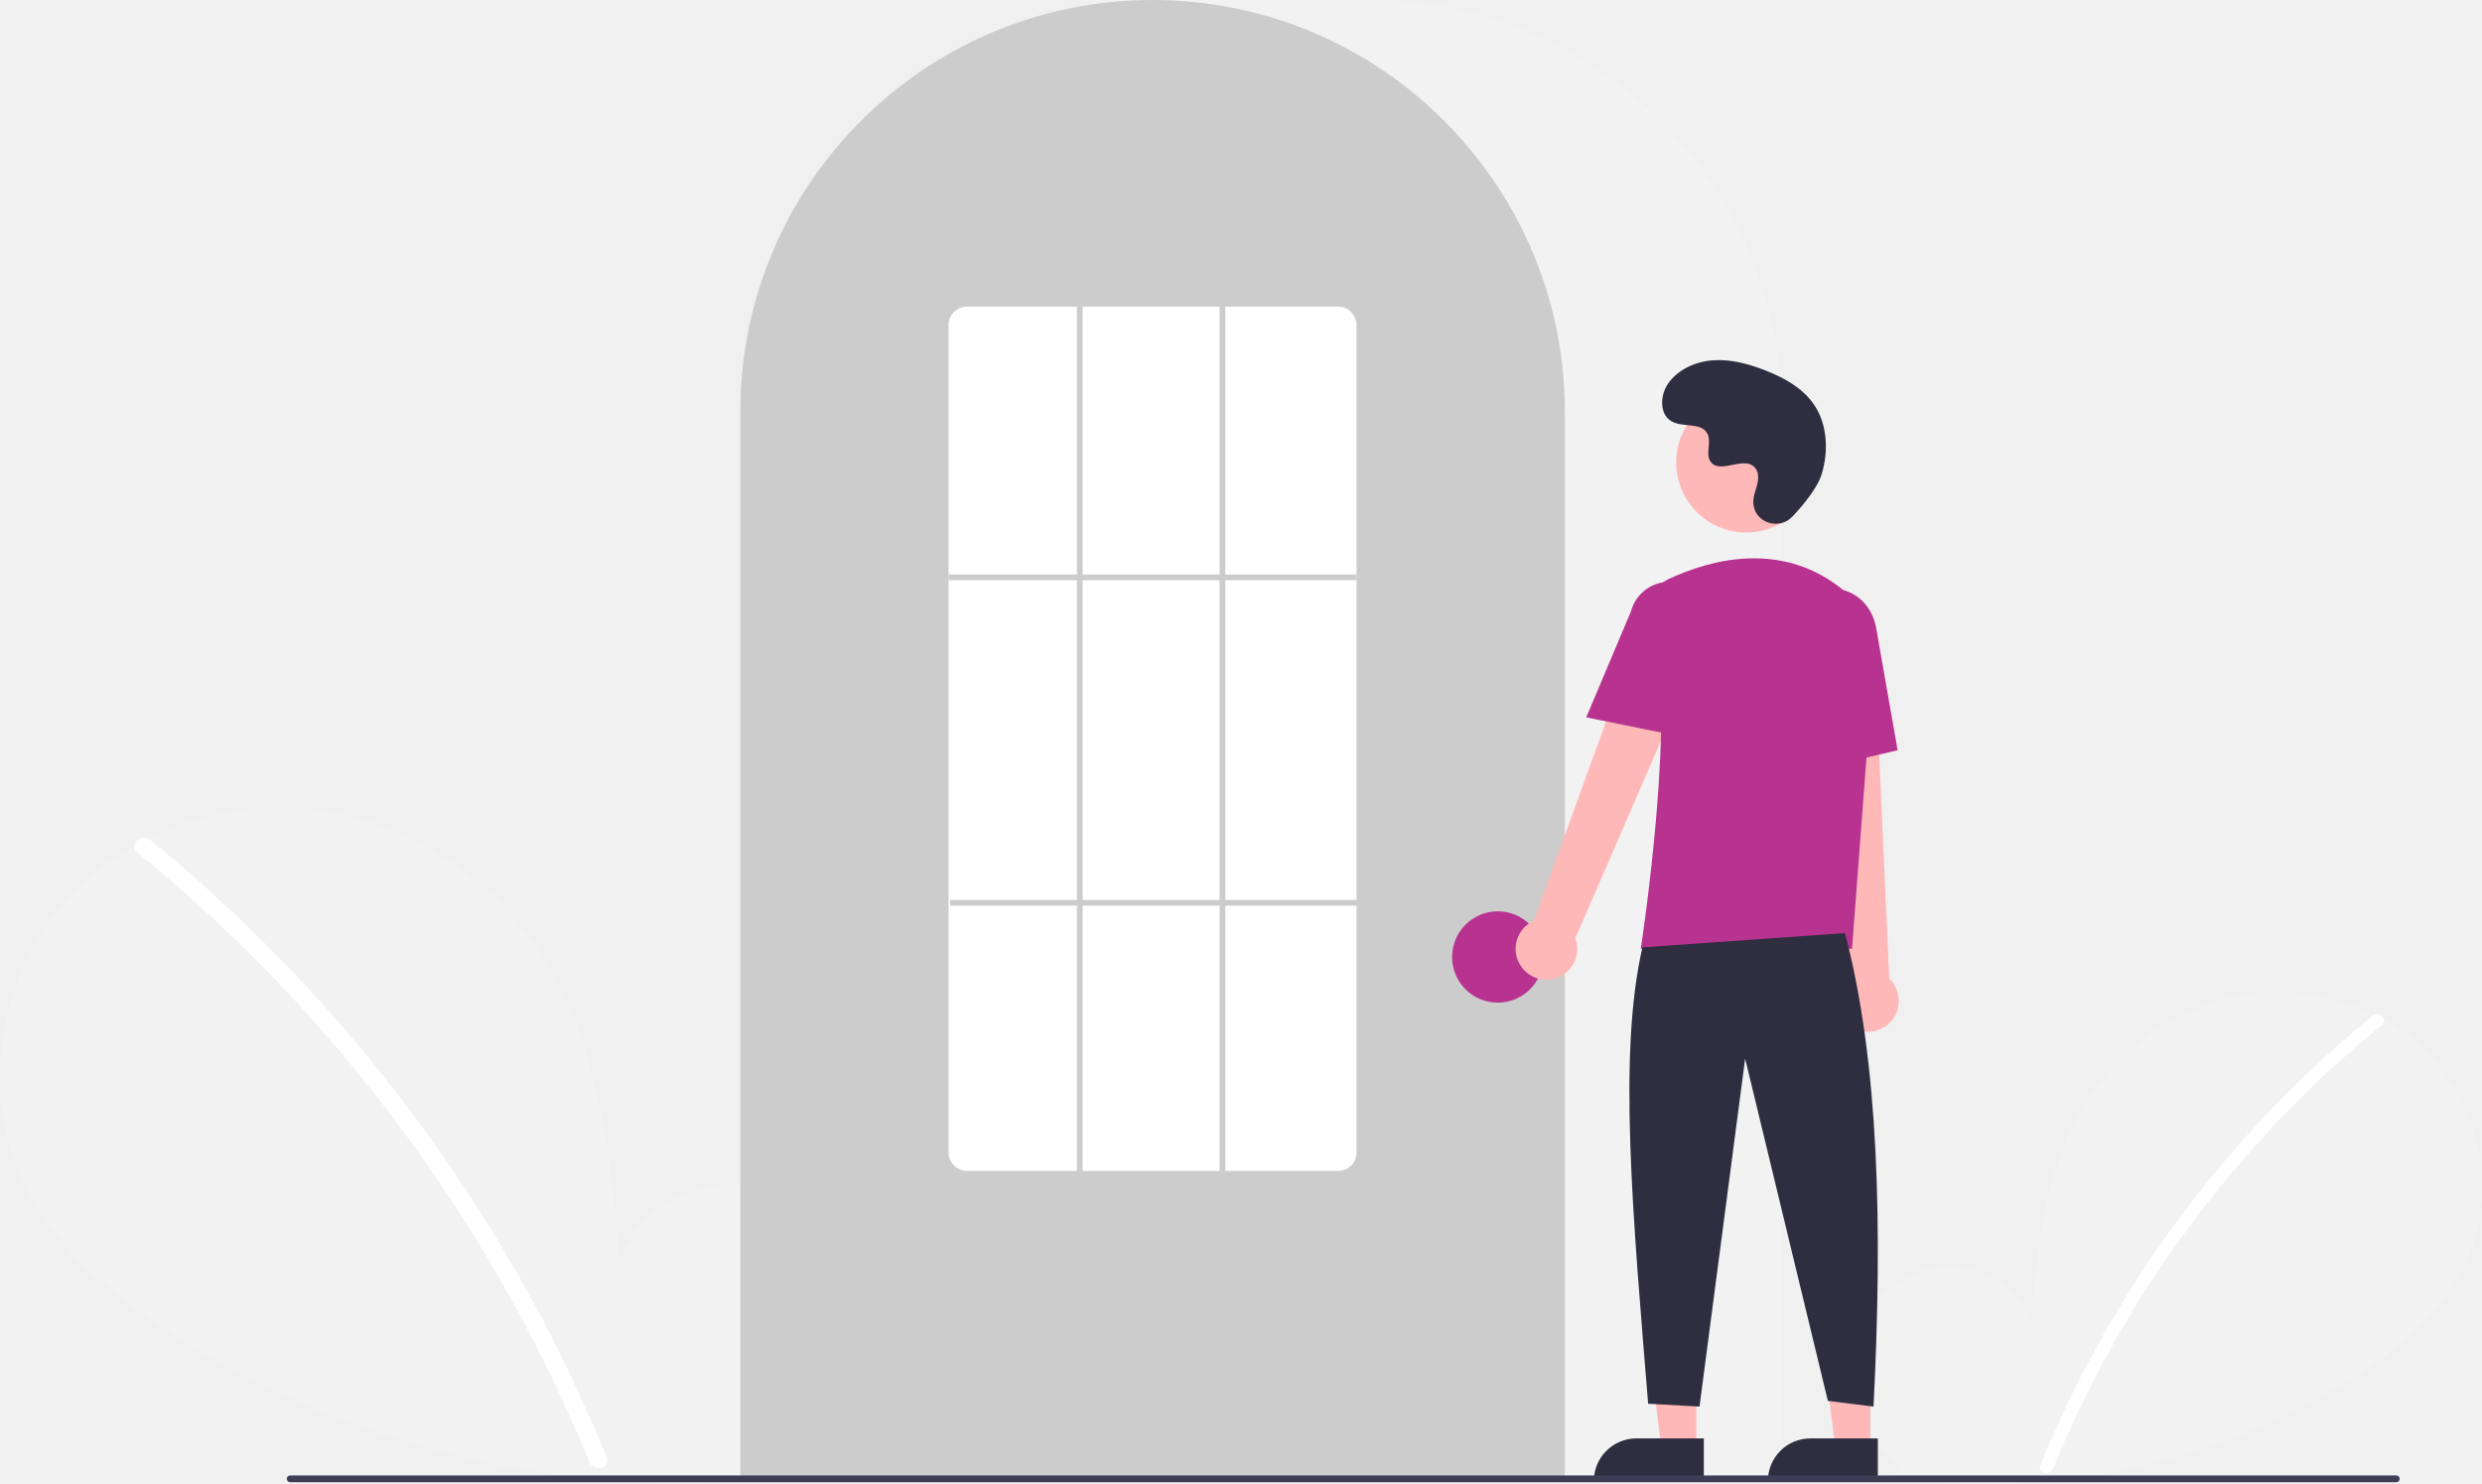
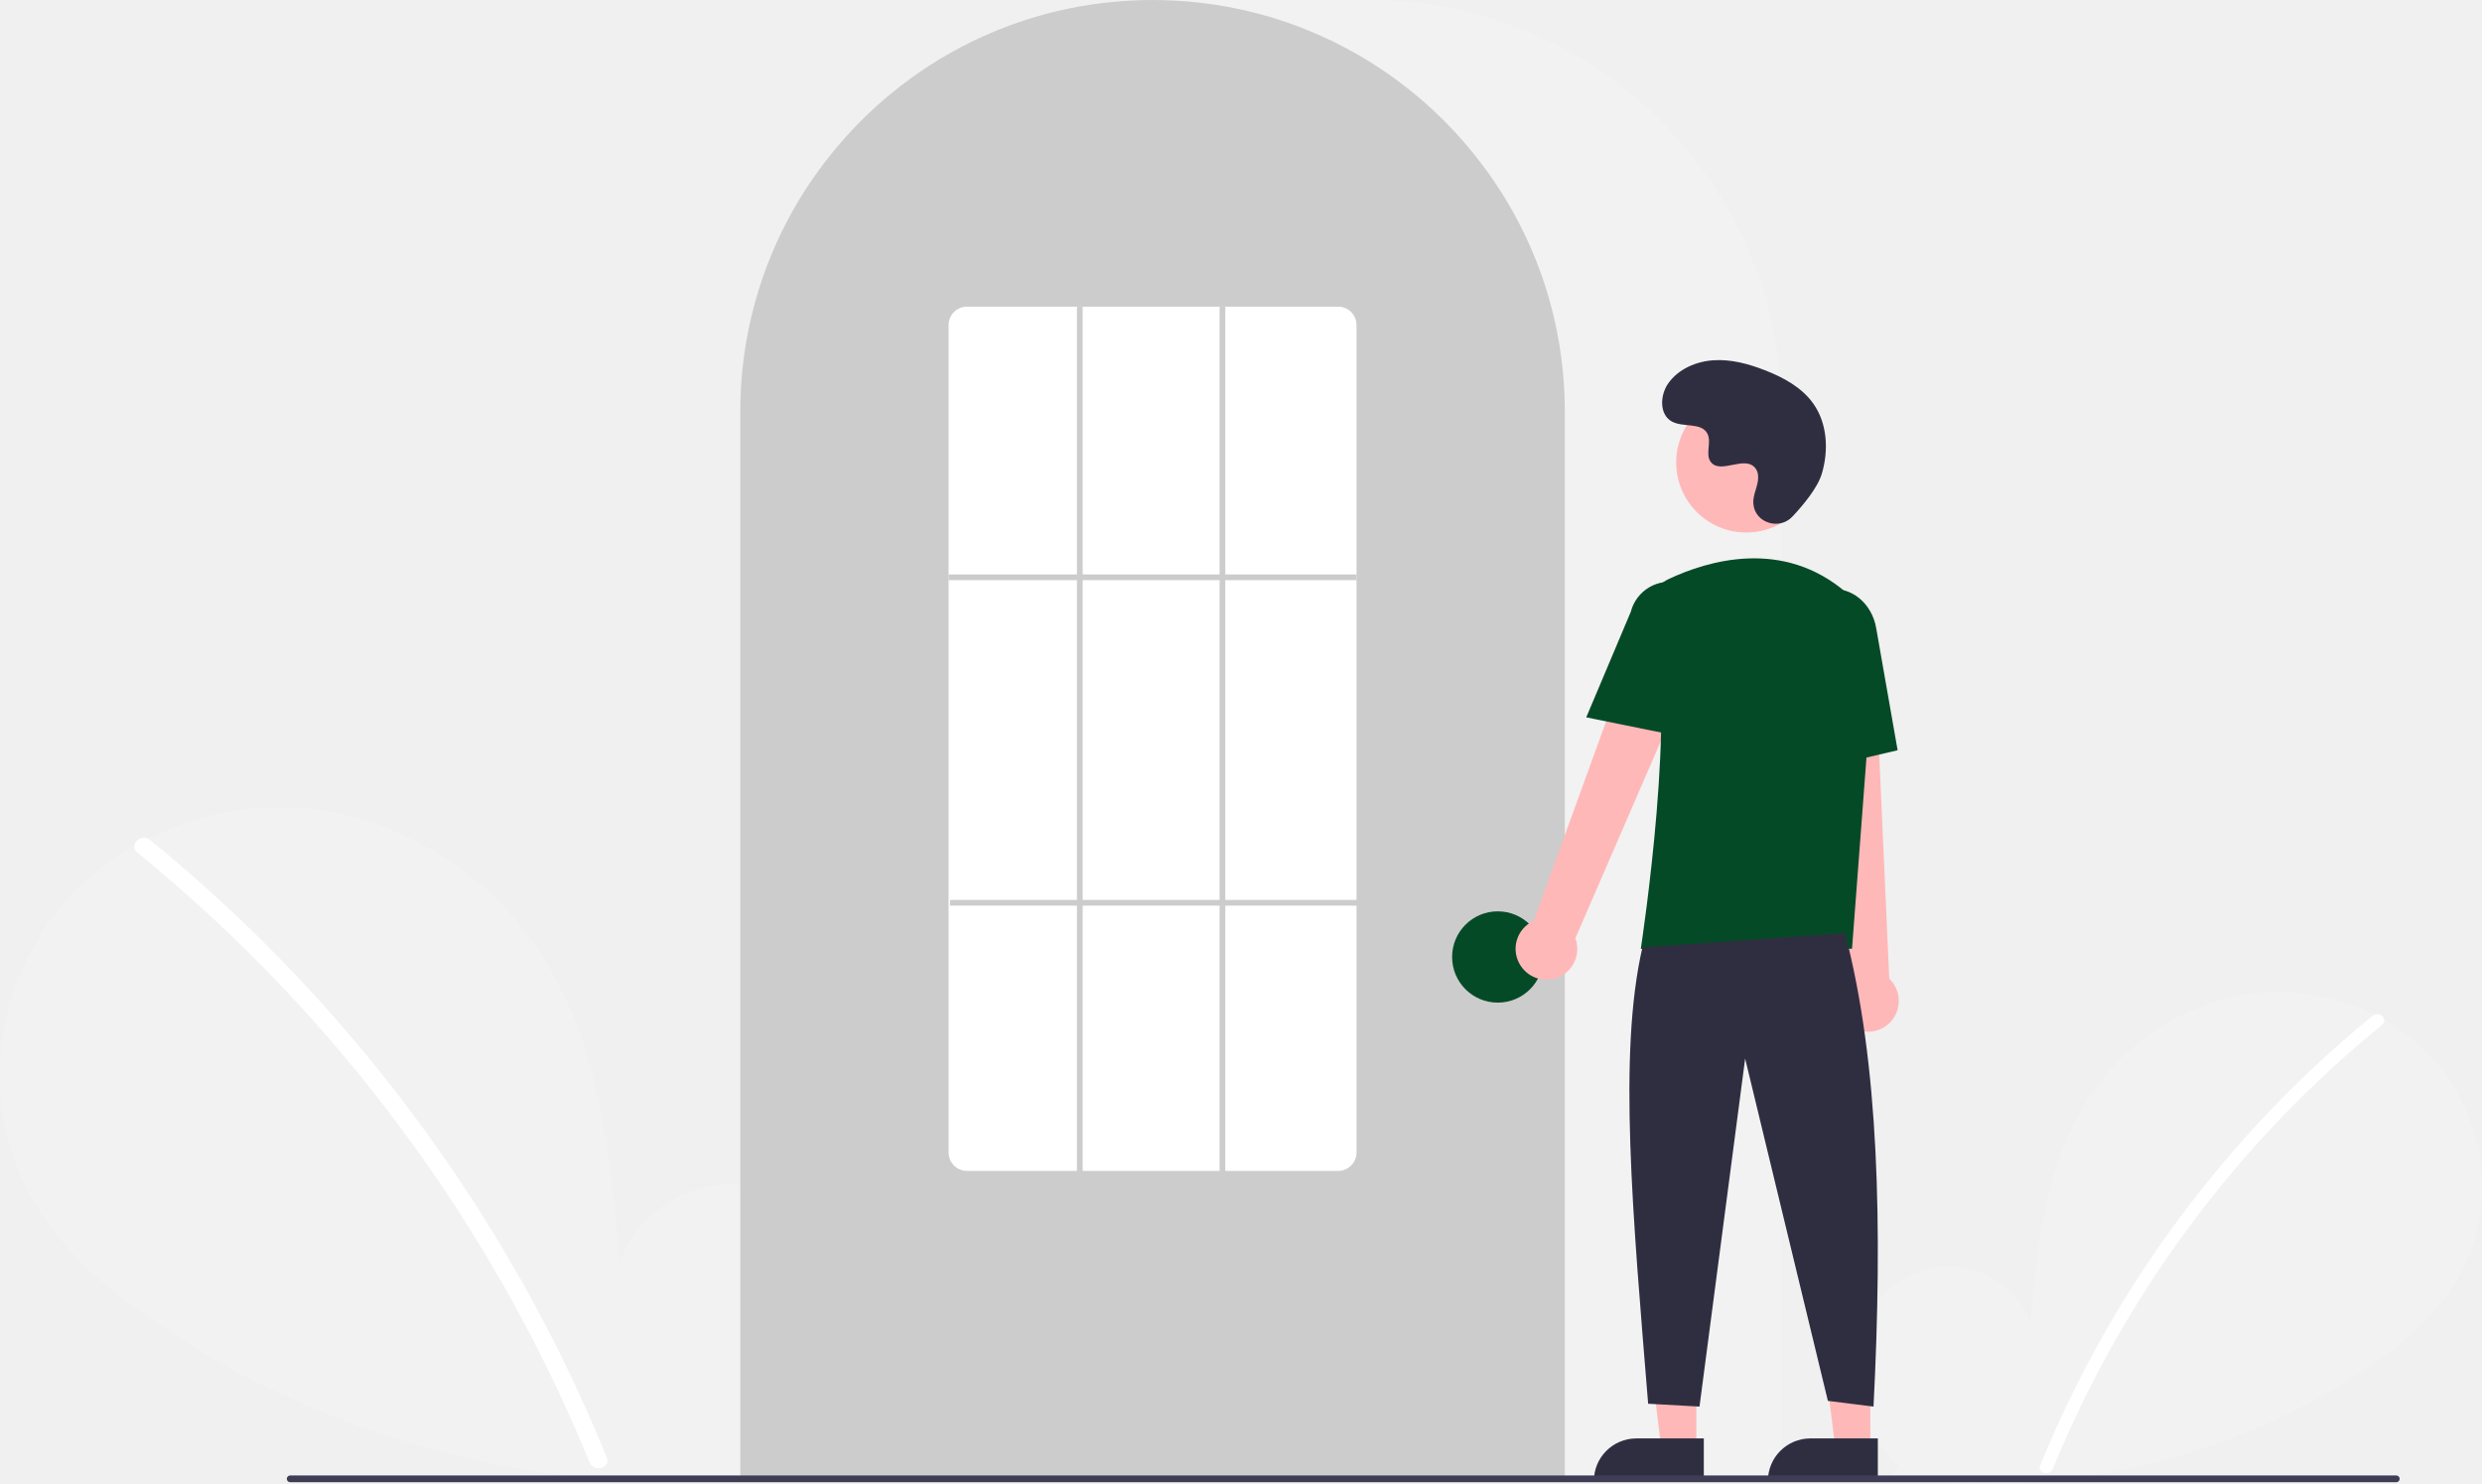
<svg xmlns="http://www.w3.org/2000/svg" data-name="Layer 1" width="870" height="520.139" viewBox="0 0 870 520.139">
  <path d="M831.092,704.187c-11.138-9.412-17.904-24.28-16.13-38.754s12.764-27.78,27.018-30.854,30.504,5.435,34.834,19.359c2.383-26.846,5.129-54.818,19.402-77.68,12.924-20.701,35.309-35.514,59.569-38.164s49.803,7.359,64.933,26.507,18.835,46.985,8.238,68.969c-7.806,16.195-22.188,28.247-37.257,38.052a240.452,240.452,0,0,1-164.454,35.977Z" transform="translate(-165 -189.9307)" fill="#f2f2f2" />
  <path d="M996.728,546.01a393.414,393.414,0,0,0-54.826,54.442,394.561,394.561,0,0,0-61.752,103.194c-1.112,2.725,3.313,3.911,4.412,1.216A392.342,392.342,0,0,1,999.963,549.245c2.284-1.86-.97-5.08-3.236-3.236Z" transform="translate(-165 -189.9307)" fill="#fff" />
  <path d="M445.067,701.63c15.299-12.927,24.591-33.348,22.154-53.228s-17.531-38.156-37.11-42.377-41.897,7.464-47.844,26.59c-3.273-36.873-7.044-75.292-26.648-106.693-17.751-28.433-48.497-48.778-81.818-52.418s-68.404,10.107-89.185,36.407-25.869,64.535-11.315,94.729c10.722,22.243,30.475,38.797,51.172,52.264,66.03,42.965,147.939,60.884,225.877,49.415" transform="translate(-165 -189.9307)" fill="#f2f2f2" />
  <path d="M217.567,484.373a540.355,540.355,0,0,1,75.304,74.777A548.076,548.076,0,0,1,352.257,647.04a545.835,545.835,0,0,1,25.43,53.846c1.527,3.743-4.55,5.372-6.06,1.671a536.36,536.36,0,0,0-49.009-92.727A539.734,539.734,0,0,0,256.889,528.632a538.441,538.441,0,0,0-43.766-39.815c-3.138-2.555,1.332-6.978,4.444-4.444Z" transform="translate(-165 -189.9307)" fill="#fff" />
  <path d="M789.5,708.931h-365v-374.5c0-79.678,64.822-144.5,144.5-144.5h76c79.677,0,144.5,64.822,144.5,144.5Z" transform="translate(-165 -189.9307)" fill="#f2f2f2" />
  <path d="M713.5,708.931h-289v-374.5a143.382,143.382,0,0,1,27.596-84.944c.664-.905,1.326-1.798,2.009-2.681a144.466,144.466,0,0,1,30.754-29.851c.66-.48,1.322-.952,1.994-1.423a144.16,144.16,0,0,1,31.472-16.459c.661-.25,1.334-.501,2.007-.742a144.02,144.02,0,0,1,31.108-7.336c.658-.09,1.333-.16,2.008-.23a146.288,146.288,0,0,1,31.105,0c.673.07,1.349.141,2.014.231a143.995,143.995,0,0,1,31.1,7.335c.673.241,1.346.492,2.009.743a143.799,143.799,0,0,1,31.106,16.216c.672.461,1.344.933,2.006,1.405a145.987,145.987,0,0,1,18.384,15.564,144.305,144.305,0,0,1,12.724,14.551c.681.88,1.343,1.773,2.005,2.677A143.382,143.382,0,0,1,713.5,334.431Z" transform="translate(-165 -189.9307)" fill="#ccc" />
-   <circle cx="525" cy="335.5" r="16" fill="#b83290" />
+   <circle cx="525" cy="335.5" r="16" fill="#054A27" />
  <polygon points="594.599 507.783 582.339 507.783 576.506 460.495 594.601 460.496 594.599 507.783" fill="#ffb8b8" />
  <path d="M573.582,504.28h23.644a0,0,0,0,1,0,0v14.887a0,0,0,0,1,0,0H558.695a0,0,0,0,1,0,0v0a14.887,14.887,0,0,1,14.887-14.887Z" fill="#2f2e41" />
  <polygon points="655.599 507.783 643.339 507.783 637.506 460.495 655.601 460.496 655.599 507.783" fill="#ffb8b8" />
  <path d="M634.582,504.28h23.644a0,0,0,0,1,0,0v14.887a0,0,0,0,1,0,0H619.695a0,0,0,0,1,0,0v0a14.887,14.887,0,0,1,14.887-14.887Z" fill="#2f2e41" />
  <path d="M698.098,528.6a10.743,10.743,0,0,1,4.511-15.843l41.676-114.867L764.791,409.082,717.206,518.853a10.801,10.801,0,0,1-19.109,9.748Z" transform="translate(-165 -189.9307)" fill="#ffb8b8" />
  <path d="M814.336,550.184a10.743,10.743,0,0,1-2.893-16.217L798.533,412.458l23.338,1.066L827.236,533.045a10.801,10.801,0,0,1-12.9,17.139Z" transform="translate(-165 -189.9307)" fill="#ffb8b8" />
  <circle cx="612.106" cy="162.123" r="24.561" fill="#ffb8b8" />
-   <path d="M814.18,522.549H740.133l.089-.576c.133-.861,13.197-86.439,3.562-114.436a11.813,11.813,0,0,1,6.069-14.584h0c13.772-6.485,40.208-14.471,62.52,4.909a28.234,28.234,0,0,1,9.459,23.396Z" transform="translate(-165 -189.9307)" fill="#b83290" />
-   <path d="M754.354,448.181,721.018,441.418l15.626-37.03a13.997,13.997,0,0,1,27.106,6.998Z" transform="translate(-165 -189.9307)" fill="#b83290" />
-   <path d="M797.05,460.739l-2.004-45.941c-1.52-8.636,3.424-16.8,11.027-18.135,7.605-1.33,15.032,4.66,16.558,13.36l7.533,42.928Z" transform="translate(-165 -189.9307)" fill="#b83290" />
+   <path d="M814.18,522.549H740.133l.089-.576c.133-.861,13.197-86.439,3.562-114.436a11.813,11.813,0,0,1,6.069-14.584h0c13.772-6.485,40.208-14.471,62.52,4.909a28.234,28.234,0,0,1,9.459,23.396Z" transform="translate(-165 -189.9307)" fill="#054A27" />
+   <path d="M754.354,448.181,721.018,441.418l15.626-37.03a13.997,13.997,0,0,1,27.106,6.998Z" transform="translate(-165 -189.9307)" fill="#054A27" />
+   <path d="M797.05,460.739l-2.004-45.941c-1.52-8.636,3.424-16.8,11.027-18.135,7.605-1.33,15.032,4.66,16.558,13.36l7.533,42.928Z" transform="translate(-165 -189.9307)" fill="#054A27" />
  <path d="M811.716,517.049c11.915,45.377,13.214,103.069,10,166l-16-2-29-120-16,122-18-1c-5.377-66.03-10.613-122.715-2-160Z" transform="translate(-165 -189.9307)" fill="#2f2e41" />
  <path d="M793.289,371.035c-4.582,4.881-13.091,2.261-13.688-4.407a8.055,8.055,0,0,1,.01-1.556c.308-2.954,2.015-5.635,1.606-8.754a4.59,4.59,0,0,0-.84-2.149c-3.651-4.889-12.222,2.187-15.668-2.239-2.113-2.714.371-6.987-1.251-10.021-2.14-4.004-8.479-2.029-12.454-4.221-4.423-2.439-4.158-9.225-1.247-13.353,3.551-5.034,9.776-7.72,15.923-8.107s12.253,1.275,17.992,3.511c6.521,2.541,12.988,6.054,17.001,11.788,4.88,6.973,5.35,16.348,2.909,24.502C802.098,360.99,797.031,367.049,793.289,371.035Z" transform="translate(-165 -189.9307)" fill="#2f2e41" />
  <path d="M1004.982,709.574h-738.294a1.191,1.191,0,0,1,0-2.381h738.294a1.191,1.191,0,0,1,0,2.381Z" transform="translate(-165 -189.9307)" fill="#3f3d56" />
  <path d="M634,600.431H504a6.465,6.465,0,0,1-6.5-6.415V303.846a6.465,6.465,0,0,1,6.5-6.415H634a6.465,6.465,0,0,1,6.5,6.415V594.015A6.465,6.465,0,0,1,634,600.431Z" transform="translate(-165 -189.9307)" fill="#fff" />
  <rect x="332.5" y="201.39" width="143" height="2" fill="#ccc" />
  <rect x="333" y="315.5" width="143" height="2" fill="#ccc" />
  <rect x="377.5" y="107.5" width="2" height="304" fill="#ccc" />
  <rect x="427.5" y="107.5" width="2" height="304" fill="#ccc" />
</svg>
